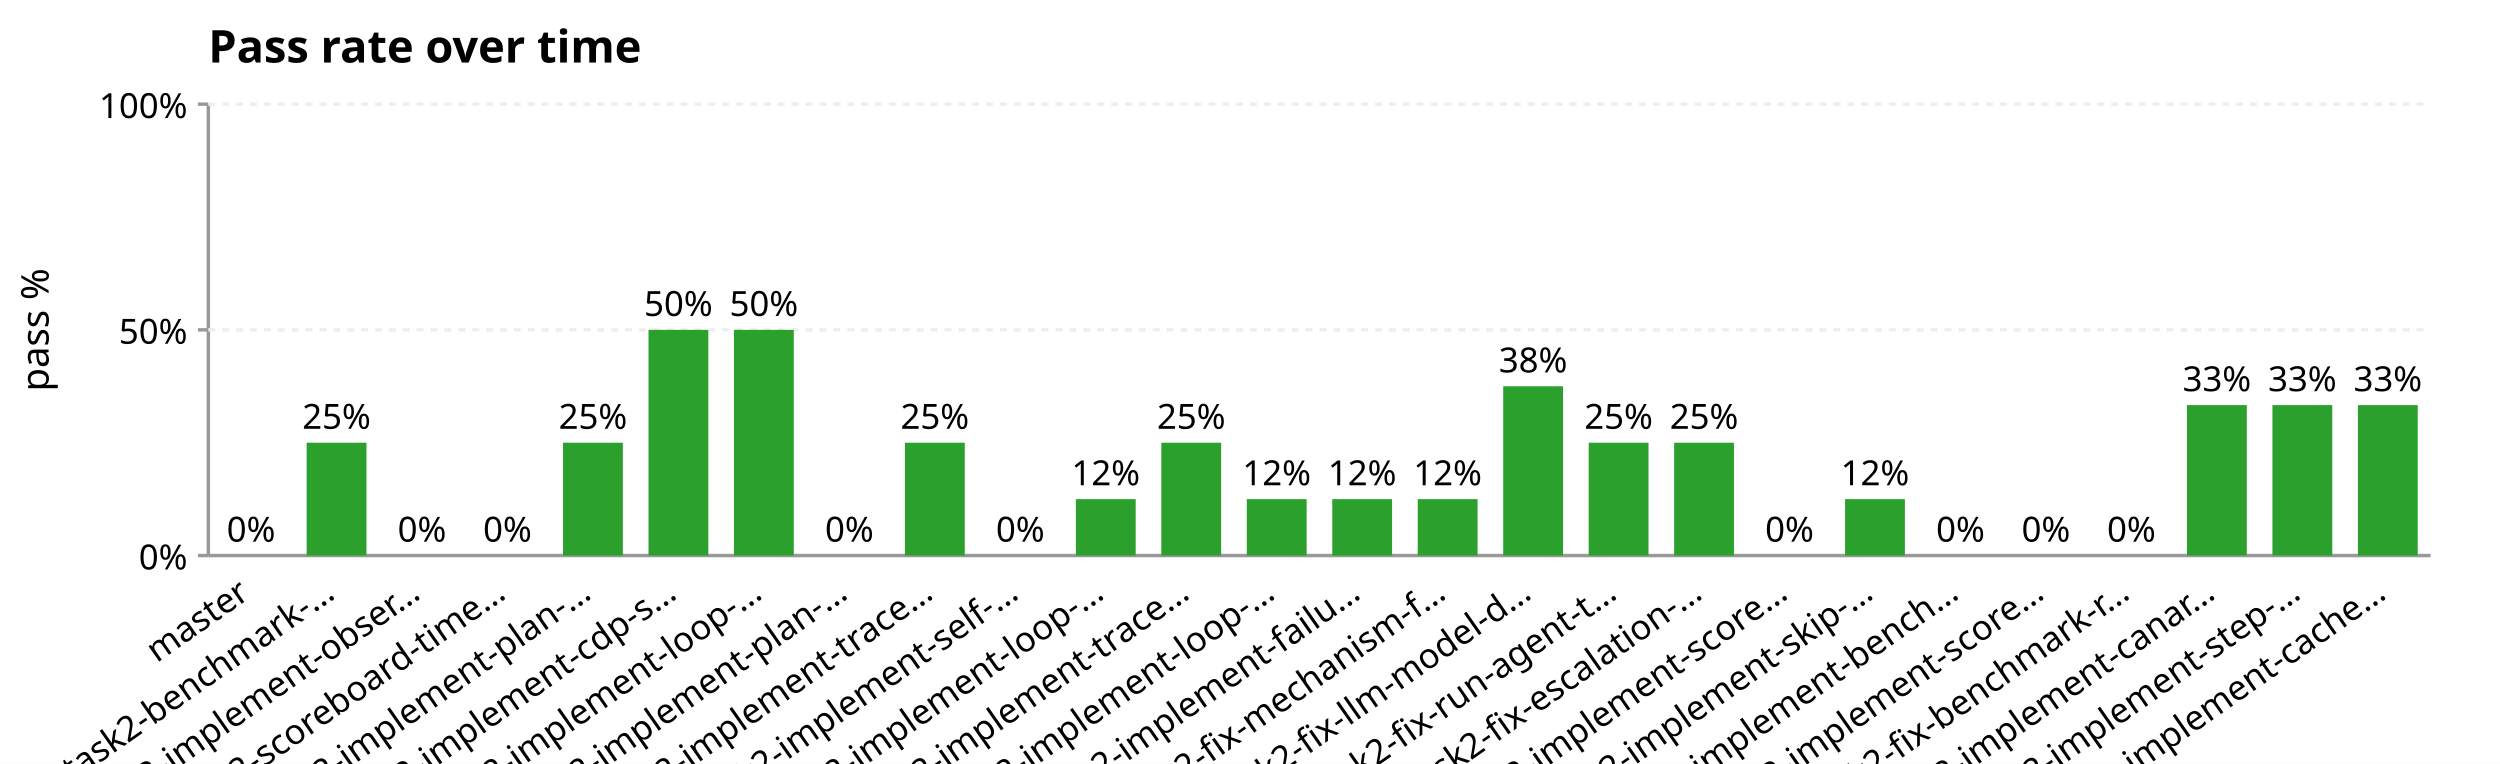
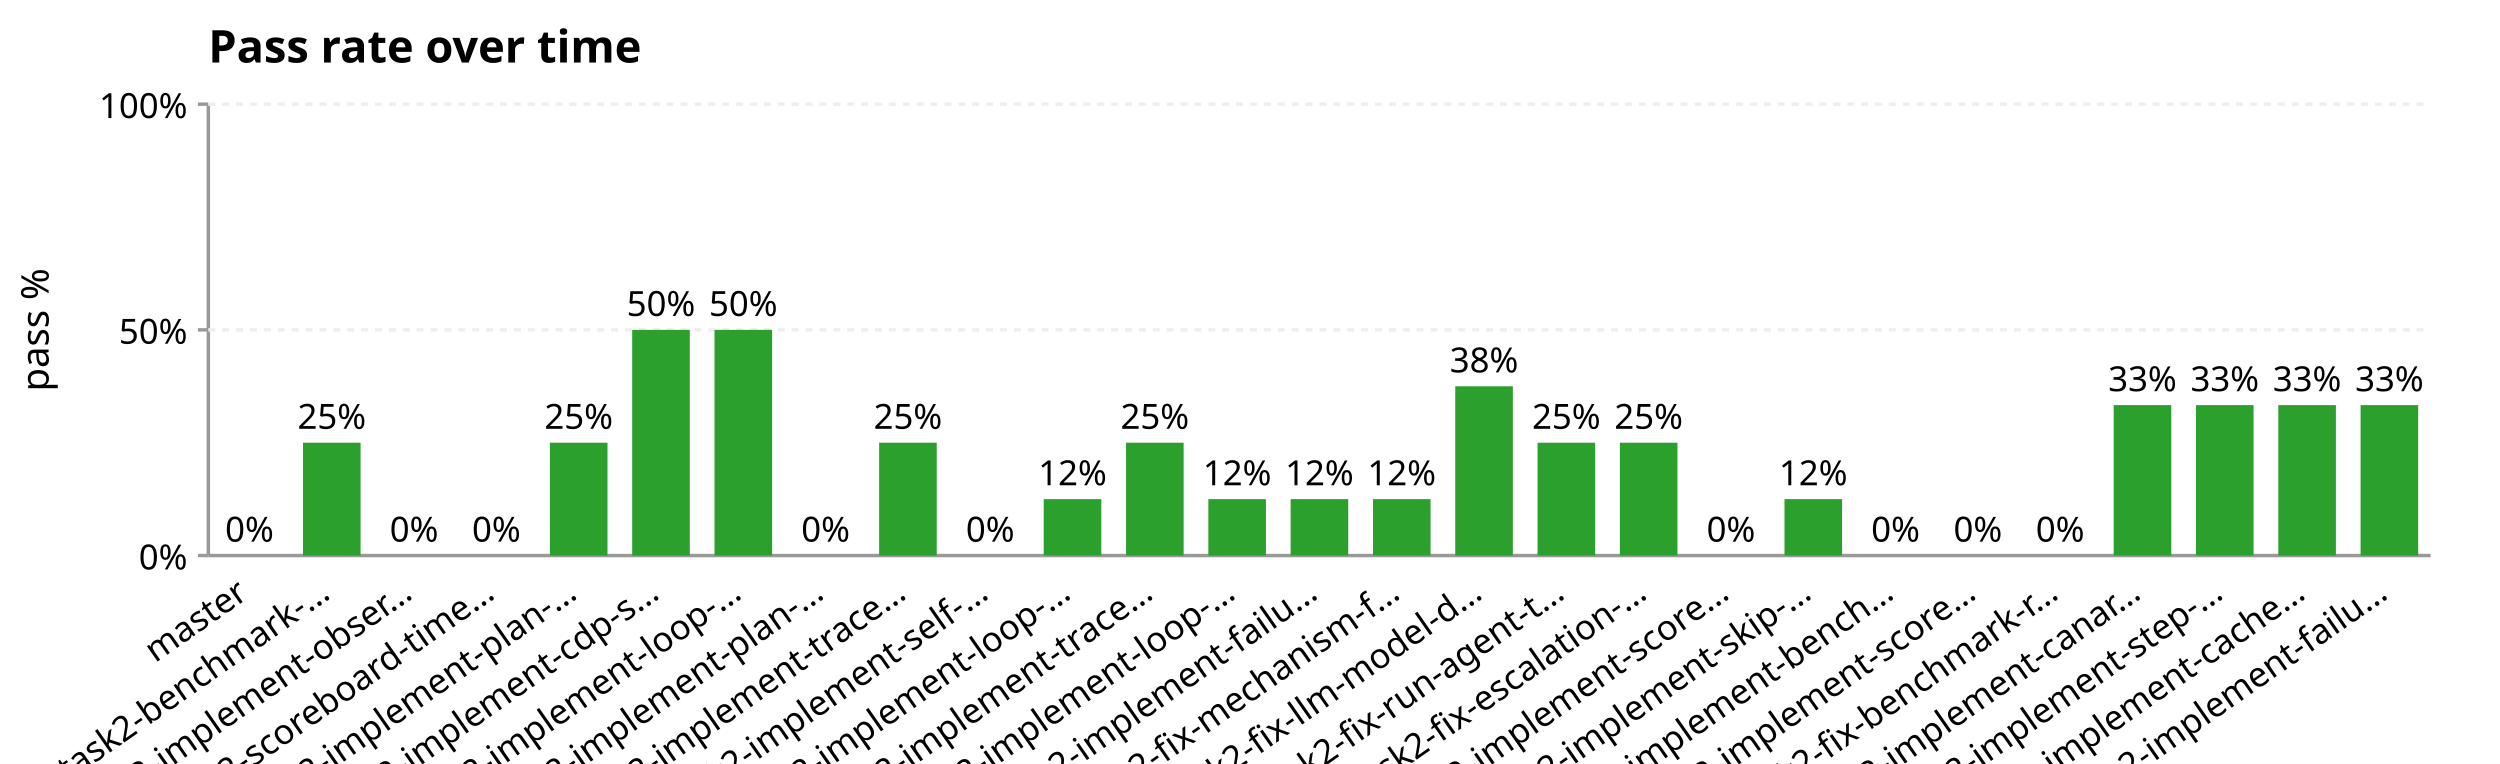
<svg xmlns="http://www.w3.org/2000/svg" viewBox="0 0 720 220" width="720" height="220" font-family="sans-serif">
  <rect width="100%" height="100%" fill="#fff" />
  <text x="60" y="18" font-size="13" font-weight="600">Pass rate over time</text>
  <line x1="60" y1="30" x2="60" y2="160" stroke="#999" />
  <line x1="60" y1="160" x2="700" y2="160" stroke="#999" />
  <line x1="57" y1="160.0" x2="60" y2="160.0" stroke="#999" />
  <text x="54" y="164.0" font-size="10" text-anchor="end" fill="#000">0%</text>
  <line x1="57" y1="95.0" x2="60" y2="95.0" stroke="#999" />
  <text x="54" y="99.0" font-size="10" text-anchor="end" fill="#000">50%</text>
  <line x1="60" y1="95.0" x2="700" y2="95.0" stroke="#eee" stroke-dasharray="2,2" />
  <line x1="57" y1="30.0" x2="60" y2="30.0" stroke="#999" />
  <text x="54" y="34.0" font-size="10" text-anchor="end" fill="#000">100%</text>
  <line x1="60" y1="30.0" x2="700" y2="30.0" stroke="#eee" stroke-dasharray="2,2" />
  <text x="14" y="95.0" font-size="11" fill="#000" transform="rotate(-90 14 95.0)" text-anchor="middle">pass %</text>
-   <rect x="63.69" y="160.00" width="17.23" height="0.00" fill="#2ca02c" />
-   <text x="72.31" y="156.00" font-size="10" text-anchor="middle" fill="#000">0%</text>
-   <text x="72.31" y="172" font-size="10" fill="#000" text-anchor="end" transform="rotate(-35 72.31 172)">master</text>
-   <rect x="88.31" y="127.50" width="17.23" height="32.50" fill="#2ca02c" />
-   <text x="96.92" y="123.50" font-size="10" text-anchor="middle" fill="#000">25%</text>
-   <text x="96.92" y="172" font-size="10" fill="#000" text-anchor="end" transform="rotate(-35 96.92 172)">feat-task2-benchmark-…</text>
-   <rect x="112.92" y="160.00" width="17.23" height="0.00" fill="#2ca02c" />
-   <text x="121.54" y="156.00" font-size="10" text-anchor="middle" fill="#000">0%</text>
-   <text x="121.54" y="172" font-size="10" fill="#000" text-anchor="end" transform="rotate(-35 121.54 172)">task2-implement-obser…</text>
-   <rect x="137.54" y="160.00" width="17.23" height="0.00" fill="#2ca02c" />
-   <text x="146.15" y="156.00" font-size="10" text-anchor="middle" fill="#000">0%</text>
-   <text x="146.15" y="172" font-size="10" fill="#000" text-anchor="end" transform="rotate(-35 146.15 172)">task2-scoreboard-time…</text>
-   <rect x="162.15" y="127.50" width="17.23" height="32.50" fill="#2ca02c" />
-   <text x="170.77" y="123.50" font-size="10" text-anchor="middle" fill="#000">25%</text>
-   <text x="170.77" y="172" font-size="10" fill="#000" text-anchor="end" transform="rotate(-35 170.77 172)">task2-implement-plan-…</text>
-   <rect x="186.77" y="95.00" width="17.23" height="65.00" fill="#2ca02c" />
-   <text x="195.38" y="91.00" font-size="10" text-anchor="middle" fill="#000">50%</text>
-   <text x="195.38" y="172" font-size="10" fill="#000" text-anchor="end" transform="rotate(-35 195.38 172)">task2-implement-cdp-s…</text>
-   <rect x="211.38" y="95.00" width="17.23" height="65.00" fill="#2ca02c" />
-   <text x="220.00" y="91.00" font-size="10" text-anchor="middle" fill="#000">50%</text>
-   <text x="220.00" y="172" font-size="10" fill="#000" text-anchor="end" transform="rotate(-35 220.00 172)">task2-implement-loop-…</text>
-   <rect x="236.00" y="160.00" width="17.23" height="0.00" fill="#2ca02c" />
-   <text x="244.62" y="156.00" font-size="10" text-anchor="middle" fill="#000">0%</text>
-   <text x="244.62" y="172" font-size="10" fill="#000" text-anchor="end" transform="rotate(-35 244.62 172)">task2-implement-plan-…</text>
-   <rect x="260.62" y="127.50" width="17.23" height="32.50" fill="#2ca02c" />
-   <text x="269.23" y="123.50" font-size="10" text-anchor="middle" fill="#000">25%</text>
-   <text x="269.23" y="172" font-size="10" fill="#000" text-anchor="end" transform="rotate(-35 269.23 172)">task2-implement-trace…</text>
-   <rect x="285.23" y="160.00" width="17.23" height="0.00" fill="#2ca02c" />
-   <text x="293.85" y="156.00" font-size="10" text-anchor="middle" fill="#000">0%</text>
-   <text x="293.85" y="172" font-size="10" fill="#000" text-anchor="end" transform="rotate(-35 293.85 172)">task2-implement-self-…</text>
-   <rect x="309.85" y="143.75" width="17.23" height="16.25" fill="#2ca02c" />
-   <text x="318.46" y="139.75" font-size="10" text-anchor="middle" fill="#000">12%</text>
-   <text x="318.46" y="172" font-size="10" fill="#000" text-anchor="end" transform="rotate(-35 318.46 172)">task2-implement-loop-…</text>
-   <rect x="334.46" y="127.50" width="17.23" height="32.50" fill="#2ca02c" />
-   <text x="343.08" y="123.50" font-size="10" text-anchor="middle" fill="#000">25%</text>
-   <text x="343.08" y="172" font-size="10" fill="#000" text-anchor="end" transform="rotate(-35 343.08 172)">task2-implement-trace…</text>
-   <rect x="359.08" y="143.75" width="17.23" height="16.25" fill="#2ca02c" />
-   <text x="367.69" y="139.75" font-size="10" text-anchor="middle" fill="#000">12%</text>
-   <text x="367.69" y="172" font-size="10" fill="#000" text-anchor="end" transform="rotate(-35 367.69 172)">task2-implement-loop-…</text>
-   <rect x="383.69" y="143.75" width="17.23" height="16.25" fill="#2ca02c" />
-   <text x="392.31" y="139.75" font-size="10" text-anchor="middle" fill="#000">12%</text>
-   <text x="392.31" y="172" font-size="10" fill="#000" text-anchor="end" transform="rotate(-35 392.31 172)">task2-implement-failu…</text>
-   <rect x="408.31" y="143.75" width="17.23" height="16.25" fill="#2ca02c" />
-   <text x="416.92" y="139.75" font-size="10" text-anchor="middle" fill="#000">12%</text>
-   <text x="416.92" y="172" font-size="10" fill="#000" text-anchor="end" transform="rotate(-35 416.92 172)">task2-fix-mechanism-f…</text>
-   <rect x="432.92" y="111.25" width="17.23" height="48.75" fill="#2ca02c" />
-   <text x="441.54" y="107.25" font-size="10" text-anchor="middle" fill="#000">38%</text>
-   <text x="441.54" y="172" font-size="10" fill="#000" text-anchor="end" transform="rotate(-35 441.54 172)">task2-fix-llm-model-d…</text>
-   <rect x="457.54" y="127.50" width="17.23" height="32.50" fill="#2ca02c" />
-   <text x="466.15" y="123.50" font-size="10" text-anchor="middle" fill="#000">25%</text>
-   <text x="466.15" y="172" font-size="10" fill="#000" text-anchor="end" transform="rotate(-35 466.15 172)">task2-fix-run-agent-t…</text>
-   <rect x="482.15" y="127.50" width="17.23" height="32.50" fill="#2ca02c" />
-   <text x="490.77" y="123.50" font-size="10" text-anchor="middle" fill="#000">25%</text>
-   <text x="490.77" y="172" font-size="10" fill="#000" text-anchor="end" transform="rotate(-35 490.77 172)">task2-fix-escalation-…</text>
-   <rect x="506.77" y="160.00" width="17.23" height="0.00" fill="#2ca02c" />
-   <text x="515.38" y="156.00" font-size="10" text-anchor="middle" fill="#000">0%</text>
-   <text x="515.38" y="172" font-size="10" fill="#000" text-anchor="end" transform="rotate(-35 515.38 172)">task2-implement-score…</text>
-   <rect x="531.38" y="143.75" width="17.23" height="16.25" fill="#2ca02c" />
-   <text x="540.00" y="139.75" font-size="10" text-anchor="middle" fill="#000">12%</text>
-   <text x="540.00" y="172" font-size="10" fill="#000" text-anchor="end" transform="rotate(-35 540.00 172)">task2-implement-skip-…</text>
-   <rect x="556.00" y="160.00" width="17.23" height="0.00" fill="#2ca02c" />
-   <text x="564.62" y="156.00" font-size="10" text-anchor="middle" fill="#000">0%</text>
-   <text x="564.62" y="172" font-size="10" fill="#000" text-anchor="end" transform="rotate(-35 564.62 172)">task2-implement-bench…</text>
-   <rect x="580.62" y="160.00" width="17.23" height="0.00" fill="#2ca02c" />
-   <text x="589.23" y="156.00" font-size="10" text-anchor="middle" fill="#000">0%</text>
-   <text x="589.23" y="172" font-size="10" fill="#000" text-anchor="end" transform="rotate(-35 589.23 172)">task2-implement-score…</text>
-   <rect x="605.23" y="160.00" width="17.23" height="0.00" fill="#2ca02c" />
-   <text x="613.85" y="156.00" font-size="10" text-anchor="middle" fill="#000">0%</text>
-   <text x="613.85" y="172" font-size="10" fill="#000" text-anchor="end" transform="rotate(-35 613.85 172)">task2-fix-benchmark-r…</text>
-   <rect x="629.85" y="116.67" width="17.23" height="43.33" fill="#2ca02c" />
-   <text x="638.46" y="112.67" font-size="10" text-anchor="middle" fill="#000">33%</text>
-   <text x="638.46" y="172" font-size="10" fill="#000" text-anchor="end" transform="rotate(-35 638.46 172)">task2-implement-canar…</text>
-   <rect x="654.46" y="116.67" width="17.23" height="43.33" fill="#2ca02c" />
-   <text x="663.08" y="112.67" font-size="10" text-anchor="middle" fill="#000">33%</text>
-   <text x="663.08" y="172" font-size="10" fill="#000" text-anchor="end" transform="rotate(-35 663.08 172)">task2-implement-step-…</text>
-   <rect x="679.08" y="116.67" width="17.23" height="43.33" fill="#2ca02c" />
-   <text x="687.69" y="112.67" font-size="10" text-anchor="middle" fill="#000">33%</text>
-   <text x="687.69" y="172" font-size="10" fill="#000" text-anchor="end" transform="rotate(-35 687.69 172)">task2-implement-cache…</text>
+   <rect x="63.56" y="160.00" width="16.59" height="0.00" fill="#2ca02c" />
+   <text x="71.85" y="156.00" font-size="10" text-anchor="middle" fill="#000">0%</text>
+   <text x="71.85" y="172" font-size="10" fill="#000" text-anchor="end" transform="rotate(-35 71.85 172)">master</text>
+   <rect x="87.26" y="127.50" width="16.59" height="32.50" fill="#2ca02c" />
+   <text x="95.56" y="123.50" font-size="10" text-anchor="middle" fill="#000">25%</text>
+   <text x="95.56" y="172" font-size="10" fill="#000" text-anchor="end" transform="rotate(-35 95.56 172)">feat-task2-benchmark-…</text>
+   <rect x="110.96" y="160.00" width="16.59" height="0.00" fill="#2ca02c" />
+   <text x="119.26" y="156.00" font-size="10" text-anchor="middle" fill="#000">0%</text>
+   <text x="119.26" y="172" font-size="10" fill="#000" text-anchor="end" transform="rotate(-35 119.26 172)">task2-implement-obser…</text>
+   <rect x="134.67" y="160.00" width="16.59" height="0.00" fill="#2ca02c" />
+   <text x="142.96" y="156.00" font-size="10" text-anchor="middle" fill="#000">0%</text>
+   <text x="142.96" y="172" font-size="10" fill="#000" text-anchor="end" transform="rotate(-35 142.96 172)">task2-scoreboard-time…</text>
+   <rect x="158.37" y="127.50" width="16.59" height="32.50" fill="#2ca02c" />
+   <text x="166.67" y="123.50" font-size="10" text-anchor="middle" fill="#000">25%</text>
+   <text x="166.67" y="172" font-size="10" fill="#000" text-anchor="end" transform="rotate(-35 166.67 172)">task2-implement-plan-…</text>
+   <rect x="182.07" y="95.00" width="16.59" height="65.00" fill="#2ca02c" />
+   <text x="190.37" y="91.00" font-size="10" text-anchor="middle" fill="#000">50%</text>
+   <text x="190.37" y="172" font-size="10" fill="#000" text-anchor="end" transform="rotate(-35 190.37 172)">task2-implement-cdp-s…</text>
+   <rect x="205.78" y="95.00" width="16.59" height="65.00" fill="#2ca02c" />
+   <text x="214.07" y="91.00" font-size="10" text-anchor="middle" fill="#000">50%</text>
+   <text x="214.07" y="172" font-size="10" fill="#000" text-anchor="end" transform="rotate(-35 214.07 172)">task2-implement-loop-…</text>
+   <rect x="229.48" y="160.00" width="16.59" height="0.00" fill="#2ca02c" />
+   <text x="237.78" y="156.00" font-size="10" text-anchor="middle" fill="#000">0%</text>
+   <text x="237.78" y="172" font-size="10" fill="#000" text-anchor="end" transform="rotate(-35 237.78 172)">task2-implement-plan-…</text>
+   <rect x="253.19" y="127.50" width="16.59" height="32.50" fill="#2ca02c" />
+   <text x="261.48" y="123.50" font-size="10" text-anchor="middle" fill="#000">25%</text>
+   <text x="261.48" y="172" font-size="10" fill="#000" text-anchor="end" transform="rotate(-35 261.48 172)">task2-implement-trace…</text>
+   <rect x="276.89" y="160.00" width="16.59" height="0.00" fill="#2ca02c" />
+   <text x="285.19" y="156.00" font-size="10" text-anchor="middle" fill="#000">0%</text>
+   <text x="285.19" y="172" font-size="10" fill="#000" text-anchor="end" transform="rotate(-35 285.19 172)">task2-implement-self-…</text>
+   <rect x="300.59" y="143.75" width="16.59" height="16.25" fill="#2ca02c" />
+   <text x="308.89" y="139.75" font-size="10" text-anchor="middle" fill="#000">12%</text>
+   <text x="308.89" y="172" font-size="10" fill="#000" text-anchor="end" transform="rotate(-35 308.89 172)">task2-implement-loop-…</text>
+   <rect x="324.30" y="127.50" width="16.59" height="32.50" fill="#2ca02c" />
+   <text x="332.59" y="123.50" font-size="10" text-anchor="middle" fill="#000">25%</text>
+   <text x="332.59" y="172" font-size="10" fill="#000" text-anchor="end" transform="rotate(-35 332.59 172)">task2-implement-trace…</text>
+   <rect x="348.00" y="143.75" width="16.59" height="16.25" fill="#2ca02c" />
+   <text x="356.30" y="139.75" font-size="10" text-anchor="middle" fill="#000">12%</text>
+   <text x="356.30" y="172" font-size="10" fill="#000" text-anchor="end" transform="rotate(-35 356.30 172)">task2-implement-loop-…</text>
+   <rect x="371.70" y="143.75" width="16.59" height="16.25" fill="#2ca02c" />
+   <text x="380.00" y="139.75" font-size="10" text-anchor="middle" fill="#000">12%</text>
+   <text x="380.00" y="172" font-size="10" fill="#000" text-anchor="end" transform="rotate(-35 380.00 172)">task2-implement-failu…</text>
+   <rect x="395.41" y="143.75" width="16.59" height="16.25" fill="#2ca02c" />
+   <text x="403.70" y="139.75" font-size="10" text-anchor="middle" fill="#000">12%</text>
+   <text x="403.70" y="172" font-size="10" fill="#000" text-anchor="end" transform="rotate(-35 403.70 172)">task2-fix-mechanism-f…</text>
+   <rect x="419.11" y="111.25" width="16.59" height="48.75" fill="#2ca02c" />
+   <text x="427.41" y="107.25" font-size="10" text-anchor="middle" fill="#000">38%</text>
+   <text x="427.41" y="172" font-size="10" fill="#000" text-anchor="end" transform="rotate(-35 427.41 172)">task2-fix-llm-model-d…</text>
+   <rect x="442.81" y="127.50" width="16.59" height="32.50" fill="#2ca02c" />
+   <text x="451.11" y="123.50" font-size="10" text-anchor="middle" fill="#000">25%</text>
+   <text x="451.11" y="172" font-size="10" fill="#000" text-anchor="end" transform="rotate(-35 451.11 172)">task2-fix-run-agent-t…</text>
+   <rect x="466.52" y="127.50" width="16.59" height="32.50" fill="#2ca02c" />
+   <text x="474.81" y="123.50" font-size="10" text-anchor="middle" fill="#000">25%</text>
+   <text x="474.81" y="172" font-size="10" fill="#000" text-anchor="end" transform="rotate(-35 474.81 172)">task2-fix-escalation-…</text>
+   <rect x="490.22" y="160.00" width="16.59" height="0.00" fill="#2ca02c" />
+   <text x="498.52" y="156.00" font-size="10" text-anchor="middle" fill="#000">0%</text>
+   <text x="498.52" y="172" font-size="10" fill="#000" text-anchor="end" transform="rotate(-35 498.52 172)">task2-implement-score…</text>
+   <rect x="513.93" y="143.75" width="16.59" height="16.25" fill="#2ca02c" />
+   <text x="522.22" y="139.75" font-size="10" text-anchor="middle" fill="#000">12%</text>
+   <text x="522.22" y="172" font-size="10" fill="#000" text-anchor="end" transform="rotate(-35 522.22 172)">task2-implement-skip-…</text>
+   <rect x="537.63" y="160.00" width="16.59" height="0.00" fill="#2ca02c" />
+   <text x="545.93" y="156.00" font-size="10" text-anchor="middle" fill="#000">0%</text>
+   <text x="545.93" y="172" font-size="10" fill="#000" text-anchor="end" transform="rotate(-35 545.93 172)">task2-implement-bench…</text>
+   <rect x="561.33" y="160.00" width="16.59" height="0.00" fill="#2ca02c" />
+   <text x="569.63" y="156.00" font-size="10" text-anchor="middle" fill="#000">0%</text>
+   <text x="569.63" y="172" font-size="10" fill="#000" text-anchor="end" transform="rotate(-35 569.63 172)">task2-implement-score…</text>
+   <rect x="585.04" y="160.00" width="16.59" height="0.00" fill="#2ca02c" />
+   <text x="593.33" y="156.00" font-size="10" text-anchor="middle" fill="#000">0%</text>
+   <text x="593.33" y="172" font-size="10" fill="#000" text-anchor="end" transform="rotate(-35 593.33 172)">task2-fix-benchmark-r…</text>
+   <rect x="608.74" y="116.67" width="16.59" height="43.33" fill="#2ca02c" />
+   <text x="617.04" y="112.67" font-size="10" text-anchor="middle" fill="#000">33%</text>
+   <text x="617.04" y="172" font-size="10" fill="#000" text-anchor="end" transform="rotate(-35 617.04 172)">task2-implement-canar…</text>
+   <rect x="632.44" y="116.67" width="16.59" height="43.33" fill="#2ca02c" />
+   <text x="640.74" y="112.67" font-size="10" text-anchor="middle" fill="#000">33%</text>
+   <text x="640.74" y="172" font-size="10" fill="#000" text-anchor="end" transform="rotate(-35 640.74 172)">task2-implement-step-…</text>
+   <rect x="656.15" y="116.67" width="16.59" height="43.33" fill="#2ca02c" />
+   <text x="664.44" y="112.67" font-size="10" text-anchor="middle" fill="#000">33%</text>
+   <text x="664.44" y="172" font-size="10" fill="#000" text-anchor="end" transform="rotate(-35 664.44 172)">task2-implement-cache…</text>
+   <rect x="679.85" y="116.67" width="16.59" height="43.33" fill="#2ca02c" />
+   <text x="688.15" y="112.67" font-size="10" text-anchor="middle" fill="#000">33%</text>
+   <text x="688.15" y="172" font-size="10" fill="#000" text-anchor="end" transform="rotate(-35 688.15 172)">task2-implement-failu…</text>
</svg>
